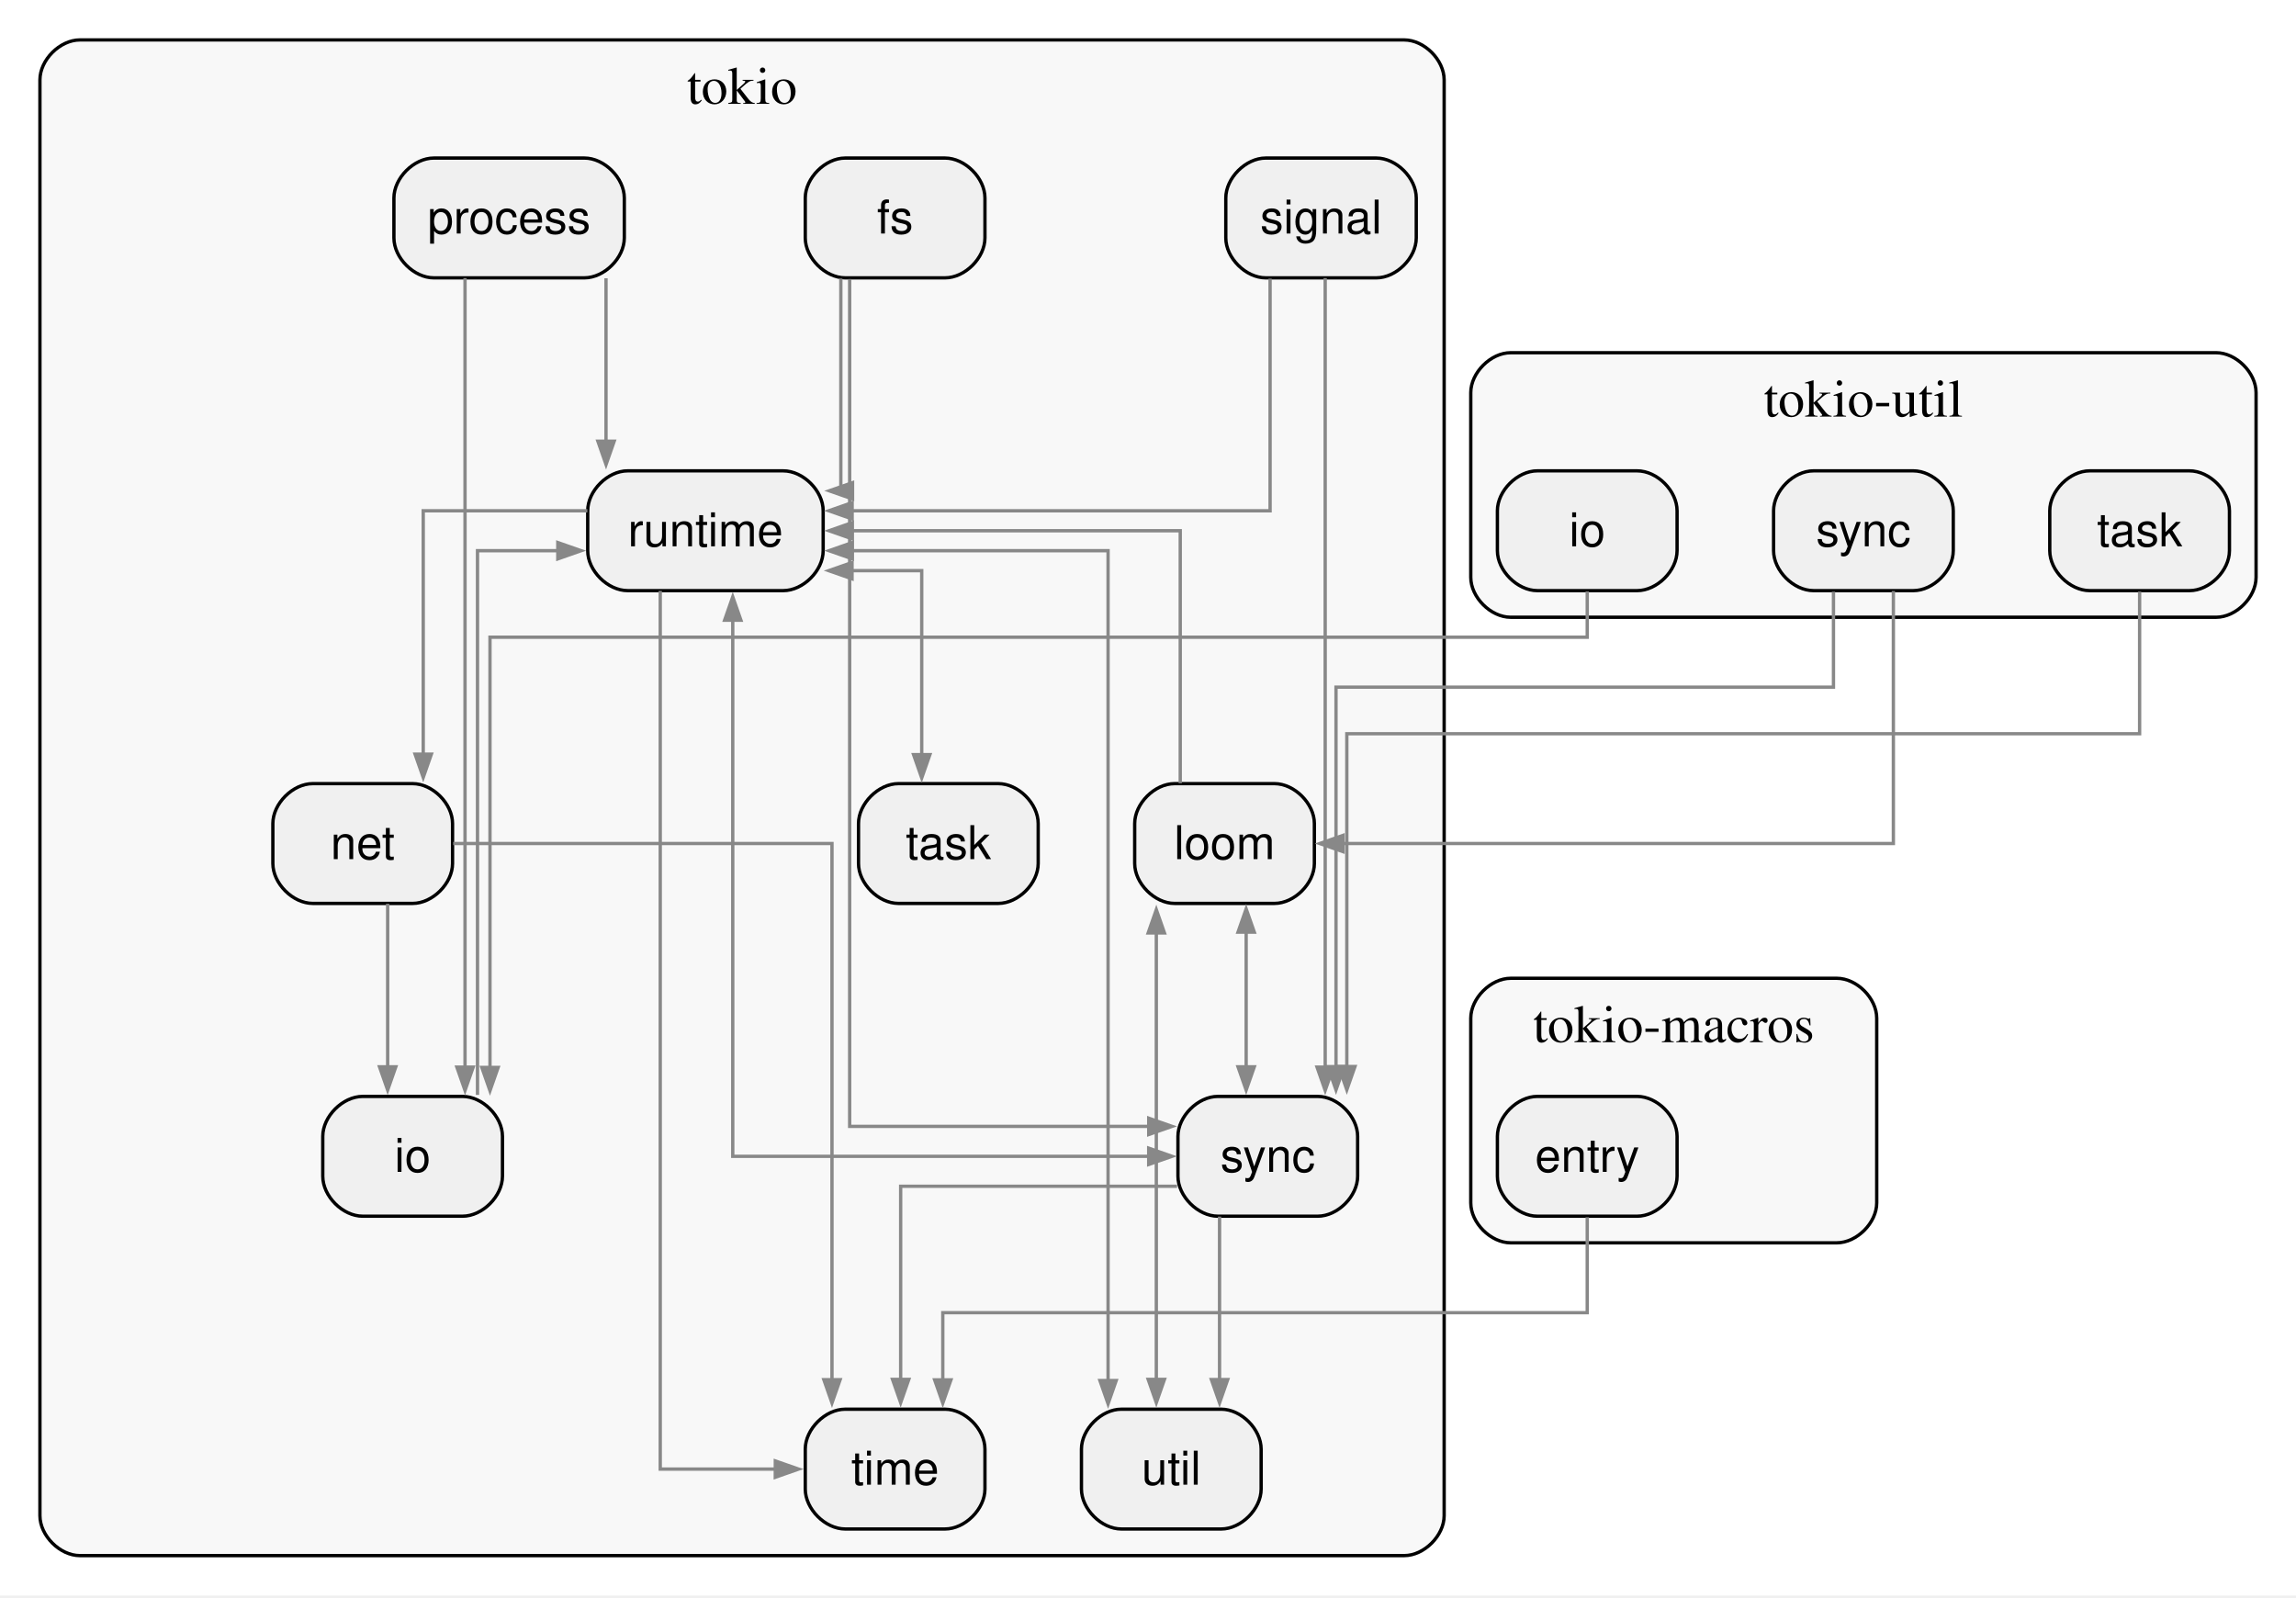
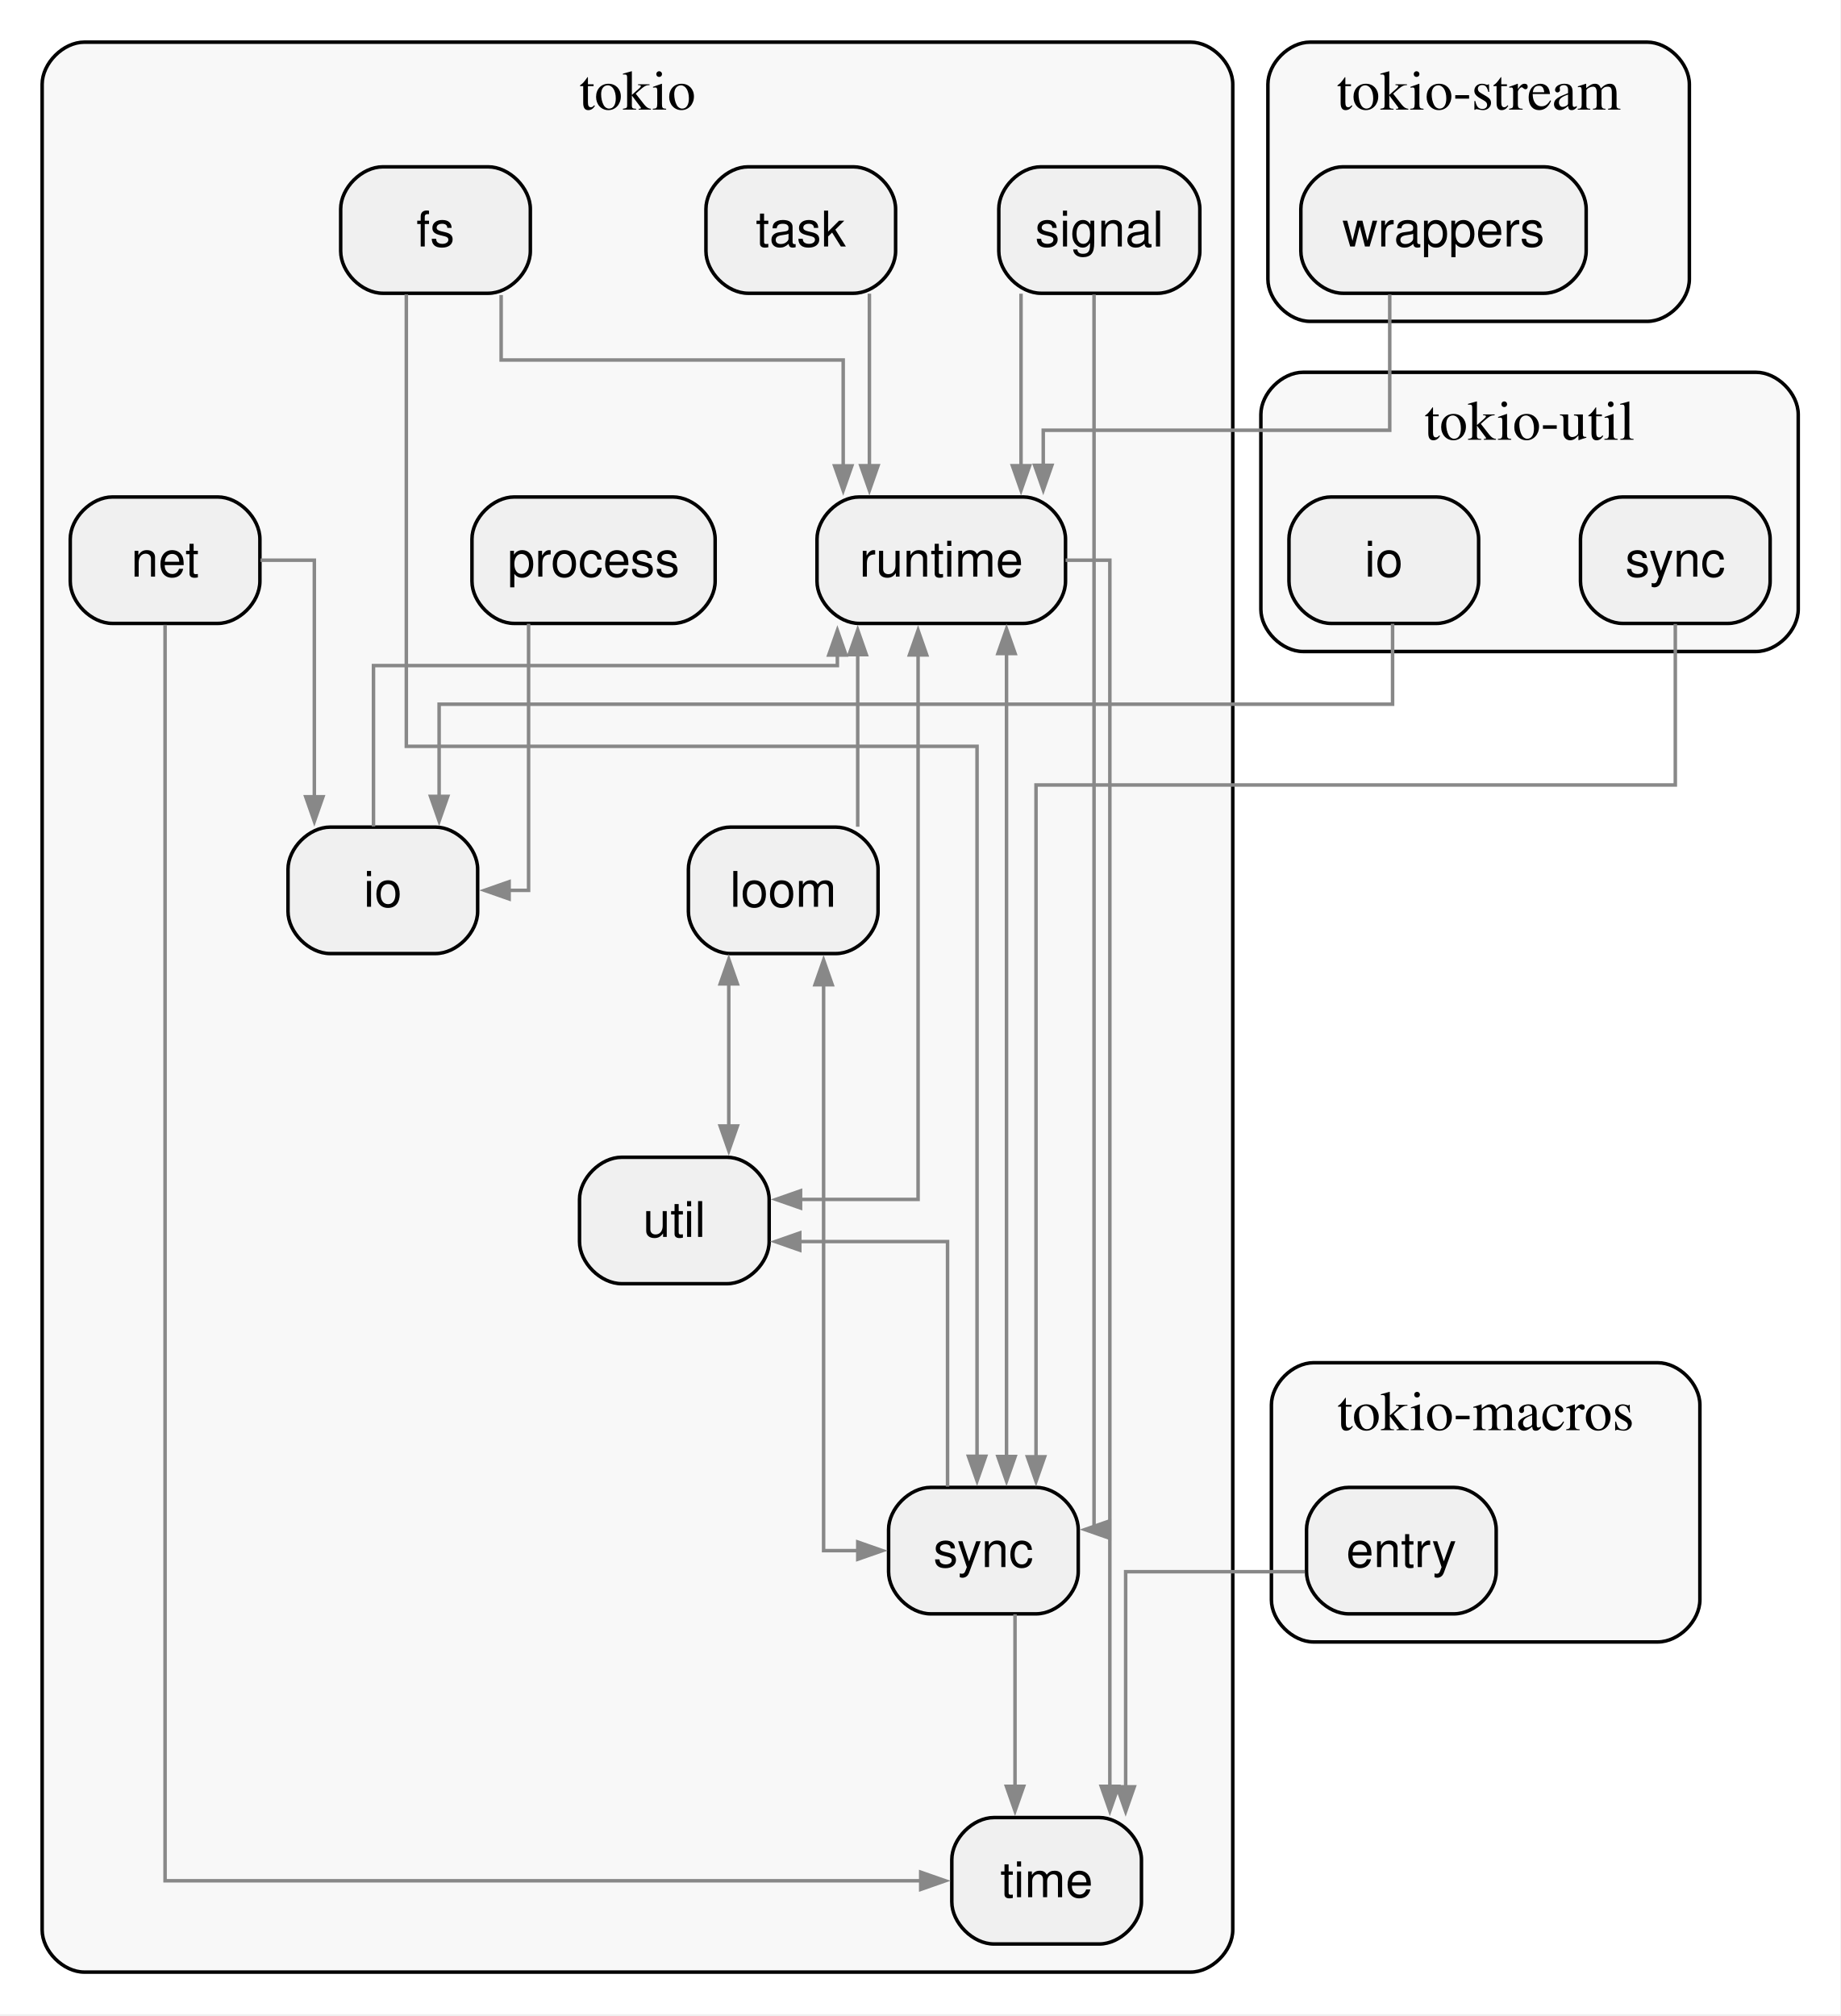
- <svg xmlns="http://www.w3.org/2000/svg" width="690pt" height="480pt" viewBox="0.00 0.00 690.00 480.00">
-   <g id="graph0" class="graph" transform="scale(1 1) rotate(0) translate(4 475.5)">
-     <polygon fill="white" stroke="none" points="-4,4 -4,-475.5 686,-475.5 686,4 -4,4" />
+ <svg xmlns="http://www.w3.org/2000/svg" width="524pt" height="574pt" viewBox="0.00 0.00 524.00 574.00">
+   <g id="graph0" class="graph" transform="scale(1 1) rotate(0) translate(4 569.5)">
+     <polygon fill="white" stroke="none" points="-4,4 -4,-569.5 520,-569.5 520,4 -4,4" />
    <g id="clust1" class="cluster">
-       <path fill="#f8f8f8" stroke="black" d="M20,-8C20,-8 418,-8 418,-8 424,-8 430,-14 430,-20 430,-20 430,-451.5 430,-451.5 430,-457.5 424,-463.5 418,-463.5 418,-463.5 20,-463.5 20,-463.5 14,-463.5 8,-457.5 8,-451.5 8,-451.5 8,-20 8,-20 8,-14 14,-8 20,-8" />
-       <text xml:space="preserve" text-anchor="middle" x="219" y="-444.3" font-family="Times,serif" font-size="16.00">tokio</text>
+       <path fill="#f8f8f8" stroke="black" d="M20,-8C20,-8 335,-8 335,-8 341,-8 347,-14 347,-20 347,-20 347,-545.5 347,-545.5 347,-551.5 341,-557.5 335,-557.5 335,-557.5 20,-557.5 20,-557.5 14,-557.5 8,-551.5 8,-545.5 8,-545.5 8,-20 8,-20 8,-14 14,-8 20,-8" />
+       <text xml:space="preserve" text-anchor="middle" x="177.5" y="-538.3" font-family="Times,serif" font-size="16.00">tokio</text>
    </g>
    <g id="clust2" class="cluster">
-       <path fill="#f8f8f8" stroke="black" d="M450,-102C450,-102 548,-102 548,-102 554,-102 560,-108 560,-114 560,-114 560,-169.5 560,-169.5 560,-175.5 554,-181.5 548,-181.5 548,-181.5 450,-181.5 450,-181.5 444,-181.5 438,-175.5 438,-169.5 438,-169.5 438,-114 438,-114 438,-108 444,-102 450,-102" />
-       <text xml:space="preserve" text-anchor="middle" x="499" y="-162.3" font-family="Times,serif" font-size="16.00">tokio-macros</text>
+       <path fill="#f8f8f8" stroke="black" d="M370,-102C370,-102 468,-102 468,-102 474,-102 480,-108 480,-114 480,-114 480,-169.5 480,-169.5 480,-175.5 474,-181.5 468,-181.5 468,-181.5 370,-181.5 370,-181.5 364,-181.5 358,-175.5 358,-169.5 358,-169.5 358,-114 358,-114 358,-108 364,-102 370,-102" />
+       <text xml:space="preserve" text-anchor="middle" x="419" y="-162.3" font-family="Times,serif" font-size="16.00">tokio-macros</text>
    </g>
    <g id="clust3" class="cluster">
-       <path fill="#f8f8f8" stroke="black" d="M450,-290C450,-290 662,-290 662,-290 668,-290 674,-296 674,-302 674,-302 674,-357.5 674,-357.5 674,-363.5 668,-369.5 662,-369.5 662,-369.5 450,-369.5 450,-369.5 444,-369.5 438,-363.5 438,-357.5 438,-357.5 438,-302 438,-302 438,-296 444,-290 450,-290" />
-       <text xml:space="preserve" text-anchor="middle" x="556" y="-350.3" font-family="Times,serif" font-size="16.00">tokio-util</text>
+       <path fill="#f8f8f8" stroke="black" d="M369,-478C369,-478 465,-478 465,-478 471,-478 477,-484 477,-490 477,-490 477,-545.5 477,-545.5 477,-551.5 471,-557.5 465,-557.5 465,-557.5 369,-557.5 369,-557.5 363,-557.5 357,-551.5 357,-545.5 357,-545.5 357,-490 357,-490 357,-484 363,-478 369,-478" />
+       <text xml:space="preserve" text-anchor="middle" x="417" y="-538.3" font-family="Times,serif" font-size="16.00">tokio-stream</text>
+     </g>
+     <g id="clust4" class="cluster">
+       <path fill="#f8f8f8" stroke="black" d="M367,-384C367,-384 496,-384 496,-384 502,-384 508,-390 508,-396 508,-396 508,-451.5 508,-451.5 508,-457.5 502,-463.5 496,-463.5 496,-463.5 367,-463.5 367,-463.5 361,-463.5 355,-457.5 355,-451.5 355,-451.5 355,-396 355,-396 355,-390 361,-384 367,-384" />
+       <text xml:space="preserve" text-anchor="middle" x="431.5" y="-444.3" font-family="Times,serif" font-size="16.00">tokio-util</text>
    </g>
    <g id="node1" class="node">
-       <path fill="#f0f0f0" stroke="black" d="M280,-428C280,-428 250,-428 250,-428 244,-428 238,-422 238,-416 238,-416 238,-404 238,-404 238,-398 244,-392 250,-392 250,-392 280,-392 280,-392 286,-392 292,-398 292,-404 292,-404 292,-416 292,-416 292,-422 286,-428 280,-428" />
-       <text xml:space="preserve" text-anchor="middle" x="265" y="-405.32" font-family="Helvetica,sans-Serif" font-size="14.00">fs</text>
+       <path fill="#f0f0f0" stroke="black" d="M135,-522C135,-522 105,-522 105,-522 99,-522 93,-516 93,-510 93,-510 93,-498 93,-498 93,-492 99,-486 105,-486 105,-486 135,-486 135,-486 141,-486 147,-492 147,-498 147,-498 147,-510 147,-510 147,-516 141,-522 135,-522" />
+       <text xml:space="preserve" text-anchor="middle" x="120" y="-499.32" font-family="Helvetica,sans-Serif" font-size="14.00">fs</text>
    </g>
    <g id="node6" class="node">
-       <path fill="#f0f0f0" stroke="black" d="M231.38,-334C231.38,-334 184.62,-334 184.62,-334 178.62,-334 172.62,-328 172.62,-322 172.62,-322 172.62,-310 172.62,-310 172.62,-304 178.62,-298 184.62,-298 184.62,-298 231.38,-298 231.38,-298 237.38,-298 243.38,-304 243.38,-310 243.38,-310 243.38,-322 243.38,-322 243.38,-328 237.38,-334 231.38,-334" />
-       <text xml:space="preserve" text-anchor="middle" x="208" y="-311.32" font-family="Helvetica,sans-Serif" font-size="14.00">runtime</text>
+       <path fill="#f0f0f0" stroke="black" d="M287.38,-428C287.38,-428 240.62,-428 240.62,-428 234.62,-428 228.62,-422 228.62,-416 228.62,-416 228.62,-404 228.62,-404 228.62,-398 234.62,-392 240.62,-392 240.62,-392 287.38,-392 287.38,-392 293.38,-392 299.38,-398 299.38,-404 299.38,-404 299.38,-416 299.38,-416 299.38,-422 293.38,-428 287.38,-428" />
+       <text xml:space="preserve" text-anchor="middle" x="264" y="-405.32" font-family="Helvetica,sans-Serif" font-size="14.00">runtime</text>
    </g>
    <g id="edge1" class="edge">
-       <path fill="none" stroke="#888888" d="M248.69,-391.8C248.69,-367.64 248.69,-328 248.69,-328 248.69,-328 248.19,-328 248.19,-328" />
-       <polygon fill="#888888" stroke="#888888" points="252.21,-325.55 245.21,-328 252.21,-330.45 252.21,-325.55" />
+       <path fill="none" stroke="#888888" d="M138.69,-485.5C138.69,-476.25 138.69,-467 138.69,-467 138.69,-467 236.08,-467 236.08,-467 236.08,-467 236.08,-436.86 236.08,-436.86" />
+       <polygon fill="#888888" stroke="#888888" points="238.53,-436.86 236.08,-429.86 233.63,-436.86 238.53,-436.86" />
    </g>
    <g id="node8" class="node">
-       <path fill="#f0f0f0" stroke="black" d="M392,-146C392,-146 362,-146 362,-146 356,-146 350,-140 350,-134 350,-134 350,-122 350,-122 350,-116 356,-110 362,-110 362,-110 392,-110 392,-110 398,-110 404,-116 404,-122 404,-122 404,-134 404,-134 404,-140 398,-146 392,-146" />
-       <text xml:space="preserve" text-anchor="middle" x="377" y="-123.33" font-family="Helvetica,sans-Serif" font-size="14.00">sync</text>
+       <path fill="#f0f0f0" stroke="black" d="M291,-146C291,-146 261,-146 261,-146 255,-146 249,-140 249,-134 249,-134 249,-122 249,-122 249,-116 255,-110 261,-110 261,-110 291,-110 291,-110 297,-110 303,-116 303,-122 303,-122 303,-134 303,-134 303,-140 297,-146 291,-146" />
+       <text xml:space="preserve" text-anchor="middle" x="276" y="-123.33" font-family="Helvetica,sans-Serif" font-size="14.00">sync</text>
    </g>
    <g id="edge2" class="edge">
-       <path fill="none" stroke="#888888" d="M251.34,-391.66C251.34,-330.45 251.34,-137 251.34,-137 251.34,-137 341.22,-137 341.22,-137" />
-       <polygon fill="#888888" stroke="#888888" points="341.22,-139.45 348.22,-137 341.22,-134.55 341.22,-139.45" />
+       <path fill="none" stroke="#888888" d="M111.69,-485.68C111.69,-446.27 111.69,-357 111.69,-357 111.69,-357 274.19,-357 274.19,-357 274.19,-357 274.19,-154.87 274.19,-154.87" />
+       <polygon fill="#888888" stroke="#888888" points="276.64,-154.87 274.19,-147.87 271.74,-154.87 276.64,-154.87" />
    </g>
    <g id="node2" class="node">
-       <path fill="#f0f0f0" stroke="black" d="M135,-146C135,-146 105,-146 105,-146 99,-146 93,-140 93,-134 93,-134 93,-122 93,-122 93,-116 99,-110 105,-110 105,-110 135,-110 135,-110 141,-110 147,-116 147,-122 147,-122 147,-134 147,-134 147,-140 141,-146 135,-146" />
-       <text xml:space="preserve" text-anchor="middle" x="120" y="-123.33" font-family="Helvetica,sans-Serif" font-size="14.00">io</text>
+       <path fill="#f0f0f0" stroke="black" d="M120,-334C120,-334 90,-334 90,-334 84,-334 78,-328 78,-322 78,-322 78,-310 78,-310 78,-304 84,-298 90,-298 90,-298 120,-298 120,-298 126,-298 132,-304 132,-310 132,-310 132,-322 132,-322 132,-328 126,-334 120,-334" />
+       <text xml:space="preserve" text-anchor="middle" x="105" y="-311.32" font-family="Helvetica,sans-Serif" font-size="14.00">io</text>
    </g>
    <g id="edge3" class="edge">
-       <path fill="none" stroke="#888888" d="M139.5,-146.45C139.5,-192.72 139.5,-310 139.5,-310 139.5,-310 163.63,-310 163.63,-310" />
-       <polygon fill="#888888" stroke="#888888" points="163.63,-312.45 170.63,-310 163.63,-307.55 163.63,-312.45" />
+       <path fill="none" stroke="#888888" d="M102.34,-334.17C102.34,-353.09 102.34,-380 102.34,-380 102.34,-380 234.42,-380 234.42,-380 234.42,-380 234.42,-383 234.42,-383" />
+       <polygon fill="#888888" stroke="#888888" points="231.97,-383 234.42,-390 236.87,-383 231.97,-383" />
    </g>
    <g id="node3" class="node">
-       <path fill="#f0f0f0" stroke="black" d="M379,-240C379,-240 349,-240 349,-240 343,-240 337,-234 337,-228 337,-228 337,-216 337,-216 337,-210 343,-204 349,-204 349,-204 379,-204 379,-204 385,-204 391,-210 391,-216 391,-216 391,-228 391,-228 391,-234 385,-240 379,-240" />
-       <text xml:space="preserve" text-anchor="middle" x="364" y="-217.32" font-family="Helvetica,sans-Serif" font-size="14.00">loom</text>
+       <path fill="#f0f0f0" stroke="black" d="M234,-334C234,-334 204,-334 204,-334 198,-334 192,-328 192,-322 192,-322 192,-310 192,-310 192,-304 198,-298 204,-298 204,-298 234,-298 234,-298 240,-298 246,-304 246,-310 246,-310 246,-322 246,-322 246,-328 240,-334 234,-334" />
+       <text xml:space="preserve" text-anchor="middle" x="219" y="-311.32" font-family="Helvetica,sans-Serif" font-size="14.00">loom</text>
    </g>
    <g id="edge4" class="edge">
-       <path fill="none" stroke="#888888" d="M350.69,-240.12C350.69,-267.44 350.69,-316 350.69,-316 350.69,-316 252.15,-316 252.15,-316" />
-       <polygon fill="#888888" stroke="#888888" points="252.15,-313.55 245.15,-316 252.15,-318.45 252.15,-313.55" />
+       <path fill="none" stroke="#888888" d="M240.21,-334.12C240.21,-334.12 240.21,-383.1 240.21,-383.1" />
+       <polygon fill="#888888" stroke="#888888" points="237.76,-383.1 240.21,-390.1 242.66,-383.1 237.76,-383.1" />
    </g>
    <g id="edge5" class="edge">
-       <path fill="none" stroke="#888888" d="M370.5,-195.36C370.5,-195.36 370.5,-154.9 370.5,-154.9" />
-       <polygon fill="#888888" stroke="#888888" points="368.05,-195.36 370.5,-202.36 372.95,-195.36 368.05,-195.36" />
-       <polygon fill="#888888" stroke="#888888" points="372.95,-154.9 370.5,-147.9 368.05,-154.9 372.95,-154.9" />
+       <path fill="none" stroke="#888888" d="M230.5,-289.12C230.5,-289.12 230.5,-128 230.5,-128 230.5,-128 240.23,-128 240.23,-128" />
+       <polygon fill="#888888" stroke="#888888" points="228.05,-289.12 230.5,-296.12 232.95,-289.12 228.05,-289.12" />
+       <polygon fill="#888888" stroke="#888888" points="240.23,-130.45 247.23,-128 240.23,-125.55 240.23,-130.45" />
    </g>
    <g id="node11" class="node">
-       <path fill="#f0f0f0" stroke="black" d="M363,-52C363,-52 333,-52 333,-52 327,-52 321,-46 321,-40 321,-40 321,-28 321,-28 321,-22 327,-16 333,-16 333,-16 363,-16 363,-16 369,-16 375,-22 375,-28 375,-28 375,-40 375,-40 375,-46 369,-52 363,-52" />
-       <text xml:space="preserve" text-anchor="middle" x="348" y="-29.32" font-family="Helvetica,sans-Serif" font-size="14.00">util</text>
+       <path fill="#f0f0f0" stroke="black" d="M203,-240C203,-240 173,-240 173,-240 167,-240 161,-234 161,-228 161,-228 161,-216 161,-216 161,-210 167,-204 173,-204 173,-204 203,-204 203,-204 209,-204 215,-210 215,-216 215,-216 215,-228 215,-228 215,-234 209,-240 203,-240" />
+       <text xml:space="preserve" text-anchor="middle" x="188" y="-217.32" font-family="Helvetica,sans-Serif" font-size="14.00">util</text>
    </g>
    <g id="edge6" class="edge">
-       <path fill="none" stroke="#888888" d="M343.5,-195.12C343.5,-195.12 343.5,-60.96 343.5,-60.96" />
-       <polygon fill="#888888" stroke="#888888" points="341.05,-195.12 343.5,-202.12 345.95,-195.12 341.05,-195.12" />
-       <polygon fill="#888888" stroke="#888888" points="345.95,-60.96 343.5,-53.96 341.05,-60.96 345.95,-60.96" />
+       <path fill="none" stroke="#888888" d="M203.5,-289.36C203.5,-289.36 203.5,-248.9 203.5,-248.9" />
+       <polygon fill="#888888" stroke="#888888" points="201.05,-289.36 203.5,-296.36 205.95,-289.36 201.05,-289.36" />
+       <polygon fill="#888888" stroke="#888888" points="205.95,-248.9 203.5,-241.9 201.05,-248.9 205.95,-248.9" />
    </g>
    <g id="node4" class="node">
-       <path fill="#f0f0f0" stroke="black" d="M120,-240C120,-240 90,-240 90,-240 84,-240 78,-234 78,-228 78,-228 78,-216 78,-216 78,-210 84,-204 90,-204 90,-204 120,-204 120,-204 126,-204 132,-210 132,-216 132,-216 132,-228 132,-228 132,-234 126,-240 120,-240" />
-       <text xml:space="preserve" text-anchor="middle" x="105" y="-217.32" font-family="Helvetica,sans-Serif" font-size="14.00">net</text>
+       <path fill="#f0f0f0" stroke="black" d="M58,-428C58,-428 28,-428 28,-428 22,-428 16,-422 16,-416 16,-416 16,-404 16,-404 16,-398 22,-392 28,-392 28,-392 58,-392 58,-392 64,-392 70,-398 70,-404 70,-404 70,-416 70,-416 70,-422 64,-428 58,-428" />
+       <text xml:space="preserve" text-anchor="middle" x="43" y="-405.32" font-family="Helvetica,sans-Serif" font-size="14.00">net</text>
    </g>
    <g id="edge8" class="edge">
-       <path fill="none" stroke="#888888" d="M112.5,-203.88C112.5,-203.88 112.5,-154.9 112.5,-154.9" />
-       <polygon fill="#888888" stroke="#888888" points="114.95,-154.9 112.5,-147.9 110.05,-154.9 114.95,-154.9" />
+       <path fill="none" stroke="#888888" d="M70.16,-410C78.49,-410 85.5,-410 85.5,-410 85.5,-410 85.5,-342.64 85.5,-342.64" />
+       <polygon fill="#888888" stroke="#888888" points="87.95,-342.64 85.5,-335.64 83.05,-342.64 87.95,-342.64" />
    </g>
    <g id="node10" class="node">
-       <path fill="#f0f0f0" stroke="black" d="M280,-52C280,-52 250,-52 250,-52 244,-52 238,-46 238,-40 238,-40 238,-28 238,-28 238,-22 244,-16 250,-16 250,-16 280,-16 280,-16 286,-16 292,-22 292,-28 292,-28 292,-40 292,-40 292,-46 286,-52 280,-52" />
-       <text xml:space="preserve" text-anchor="middle" x="265" y="-29.32" font-family="Helvetica,sans-Serif" font-size="14.00">time</text>
+       <path fill="#f0f0f0" stroke="black" d="M309,-52C309,-52 279,-52 279,-52 273,-52 267,-46 267,-40 267,-40 267,-28 267,-28 267,-22 273,-16 279,-16 279,-16 309,-16 309,-16 315,-16 321,-22 321,-28 321,-28 321,-40 321,-40 321,-46 315,-52 309,-52" />
+       <text xml:space="preserve" text-anchor="middle" x="294" y="-29.32" font-family="Helvetica,sans-Serif" font-size="14.00">time</text>
    </g>
    <g id="edge9" class="edge">
-       <path fill="none" stroke="#888888" d="M132.19,-222C173.17,-222 246.03,-222 246.03,-222 246.03,-222 246.03,-60.88 246.03,-60.88" />
-       <polygon fill="#888888" stroke="#888888" points="248.48,-60.88 246.03,-53.88 243.58,-60.88 248.48,-60.88" />
+       <path fill="none" stroke="#888888" d="M43,-391.61C43,-316.12 43,-34 43,-34 43,-34 258.15,-34 258.15,-34" />
+       <polygon fill="#888888" stroke="#888888" points="258.15,-36.45 265.15,-34 258.15,-31.55 258.15,-36.45" />
    </g>
    <g id="node5" class="node">
-       <path fill="#f0f0f0" stroke="black" d="M171.62,-428C171.62,-428 126.38,-428 126.38,-428 120.38,-428 114.38,-422 114.38,-416 114.38,-416 114.38,-404 114.38,-404 114.38,-398 120.38,-392 126.38,-392 126.38,-392 171.62,-392 171.62,-392 177.62,-392 183.62,-398 183.62,-404 183.62,-404 183.62,-416 183.62,-416 183.62,-422 177.62,-428 171.62,-428" />
-       <text xml:space="preserve" text-anchor="middle" x="149" y="-405.32" font-family="Helvetica,sans-Serif" font-size="14.00">process</text>
+       <path fill="#f0f0f0" stroke="black" d="M187.62,-428C187.62,-428 142.38,-428 142.38,-428 136.38,-428 130.38,-422 130.38,-416 130.38,-416 130.38,-404 130.38,-404 130.38,-398 136.38,-392 142.38,-392 142.38,-392 187.62,-392 187.62,-392 193.62,-392 199.62,-398 199.62,-404 199.62,-404 199.62,-416 199.62,-416 199.62,-422 193.62,-428 187.62,-428" />
+       <text xml:space="preserve" text-anchor="middle" x="165" y="-405.32" font-family="Helvetica,sans-Serif" font-size="14.00">process</text>
    </g>
    <g id="edge10" class="edge">
-       <path fill="none" stroke="#888888" d="M135.75,-391.93C135.75,-391.93 135.75,-154.8 135.75,-154.8" />
-       <polygon fill="#888888" stroke="#888888" points="138.2,-154.8 135.75,-147.8 133.3,-154.8 138.2,-154.8" />
+       <path fill="none" stroke="#888888" d="M146.5,-391.88C146.5,-364.56 146.5,-316 146.5,-316 146.5,-316 140.96,-316 140.96,-316" />
+       <polygon fill="#888888" stroke="#888888" points="140.96,-313.55 133.96,-316 140.96,-318.45 140.96,-313.55" />
    </g>
-     <g id="edge11" class="edge">
-       <path fill="none" stroke="#888888" d="M178.12,-391.88C178.12,-391.88 178.12,-342.9 178.12,-342.9" />
-       <polygon fill="#888888" stroke="#888888" points="180.58,-342.9 178.13,-335.9 175.68,-342.9 180.58,-342.9" />
+     <g id="edge13" class="edge">
+       <path fill="none" stroke="#888888" d="M282.58,-383.42C282.58,-383.42 282.58,-154.8 282.58,-154.8" />
+       <polygon fill="#888888" stroke="#888888" points="280.13,-383.42 282.58,-390.42 285.03,-383.42 280.13,-383.42" />
+       <polygon fill="#888888" stroke="#888888" points="285.03,-154.8 282.58,-147.8 280.13,-154.8 285.03,-154.8" />
    </g>
    <g id="edge14" class="edge">
-       <path fill="none" stroke="#888888" d="M172.52,-322C149.28,-322 123.19,-322 123.19,-322 123.19,-322 123.19,-248.86 123.19,-248.86" />
-       <polygon fill="#888888" stroke="#888888" points="125.64,-248.86 123.19,-241.86 120.74,-248.86 125.64,-248.86" />
+       <path fill="none" stroke="#888888" d="M299.39,-410C306.58,-410 312,-410 312,-410 312,-410 312,-60.9 312,-60.9" />
+       <polygon fill="#888888" stroke="#888888" points="314.45,-60.9 312,-53.9 309.55,-60.9 314.45,-60.9" />
    </g>
    <g id="edge15" class="edge">
-       <path fill="none" stroke="#888888" d="M216.21,-289.12C216.21,-289.12 216.21,-128 216.21,-128 216.21,-128 341.21,-128 341.21,-128" />
-       <polygon fill="#888888" stroke="#888888" points="213.76,-289.12 216.21,-296.12 218.66,-289.12 213.76,-289.12" />
-       <polygon fill="#888888" stroke="#888888" points="341.21,-130.45 348.21,-128 341.21,-125.55 341.21,-130.45" />
+       <path fill="none" stroke="#888888" d="M257.4,-383.03C257.4,-383.03 257.4,-228 257.4,-228 257.4,-228 223.94,-228 223.94,-228" />
+       <polygon fill="#888888" stroke="#888888" points="254.95,-383.03 257.4,-390.03 259.85,-383.03 254.95,-383.03" />
+       <polygon fill="#888888" stroke="#888888" points="223.94,-225.55 216.94,-228 223.94,-230.45 223.94,-225.55" />
+     </g>
+     <g id="node7" class="node">
+       <path fill="#f0f0f0" stroke="black" d="M325.62,-522C325.62,-522 292.38,-522 292.38,-522 286.38,-522 280.38,-516 280.38,-510 280.38,-510 280.38,-498 280.38,-498 280.38,-492 286.38,-486 292.38,-486 292.38,-486 325.62,-486 325.62,-486 331.62,-486 337.62,-492 337.62,-498 337.62,-498 337.62,-510 337.62,-510 337.62,-516 331.62,-522 325.62,-522" />
+       <text xml:space="preserve" text-anchor="middle" x="309" y="-499.32" font-family="Helvetica,sans-Serif" font-size="14.00">signal</text>
+     </g>
+     <g id="edge16" class="edge">
+       <path fill="none" stroke="#888888" d="M286.71,-485.88C286.71,-485.88 286.71,-436.9 286.71,-436.9" />
+       <polygon fill="#888888" stroke="#888888" points="289.16,-436.9 286.71,-429.9 284.26,-436.9 289.16,-436.9" />
+     </g>
+     <g id="edge17" class="edge">
+       <path fill="none" stroke="#888888" d="M307.5,-485.65C307.5,-410.99 307.5,-134 307.5,-134 307.5,-134 307.09,-134 307.09,-134" />
+       <polygon fill="#888888" stroke="#888888" points="311.9,-131.55 304.9,-134 311.9,-136.45 311.9,-131.55" />
+     </g>
+     <g id="edge21" class="edge">
+       <path fill="none" stroke="#888888" d="M285,-109.88C285,-109.88 285,-60.9 285,-60.9" />
+       <polygon fill="#888888" stroke="#888888" points="287.45,-60.9 285,-53.9 282.55,-60.9 287.45,-60.9" />
+     </g>
+     <g id="edge22" class="edge">
+       <path fill="none" stroke="#888888" d="M265.79,-146.23C265.79,-172.01 265.79,-216 265.79,-216 265.79,-216 223.72,-216 223.72,-216" />
+       <polygon fill="#888888" stroke="#888888" points="223.72,-213.55 216.72,-216 223.72,-218.45 223.72,-213.55" />
    </g>
    <g id="node9" class="node">
-       <path fill="#f0f0f0" stroke="black" d="M296,-240C296,-240 266,-240 266,-240 260,-240 254,-234 254,-228 254,-228 254,-216 254,-216 254,-210 260,-204 266,-204 266,-204 296,-204 296,-204 302,-204 308,-210 308,-216 308,-216 308,-228 308,-228 308,-234 302,-240 296,-240" />
-       <text xml:space="preserve" text-anchor="middle" x="281" y="-217.32" font-family="Helvetica,sans-Serif" font-size="14.00">task</text>
+       <path fill="#f0f0f0" stroke="black" d="M239,-522C239,-522 209,-522 209,-522 203,-522 197,-516 197,-510 197,-510 197,-498 197,-498 197,-492 203,-486 209,-486 209,-486 239,-486 239,-486 245,-486 251,-492 251,-498 251,-498 251,-510 251,-510 251,-516 245,-522 239,-522" />
+       <text xml:space="preserve" text-anchor="middle" x="224" y="-499.32" font-family="Helvetica,sans-Serif" font-size="14.00">task</text>
    </g>
-     <g id="edge16" class="edge">
-       <path fill="none" stroke="#888888" d="M252.06,-304C252.06,-304 273,-304 273,-304 273,-304 273,-248.71 273,-248.71" />
-       <polygon fill="#888888" stroke="#888888" points="252.06,-301.55 245.06,-304 252.06,-306.45 252.06,-301.55" />
-       <polygon fill="#888888" stroke="#888888" points="275.45,-248.71 273,-241.71 270.55,-248.71 275.45,-248.71" />
+     <g id="edge23" class="edge">
+       <path fill="none" stroke="#888888" d="M243.54,-485.88C243.54,-485.88 243.54,-436.9 243.54,-436.9" />
+       <polygon fill="#888888" stroke="#888888" points="245.99,-436.9 243.54,-429.9 241.09,-436.9 245.99,-436.9" />
    </g>
-     <g id="edge17" class="edge">
-       <path fill="none" stroke="#888888" d="M194.42,-297.93C194.42,-235.69 194.42,-34 194.42,-34 194.42,-34 228.99,-34 228.99,-34" />
-       <polygon fill="#888888" stroke="#888888" points="229,-36.45 235.99,-34 228.99,-31.55 229,-36.45" />
+     <g id="node12" class="node">
+       <path fill="#f0f0f0" stroke="black" d="M410,-146C410,-146 380,-146 380,-146 374,-146 368,-140 368,-134 368,-134 368,-122 368,-122 368,-116 374,-110 380,-110 380,-110 410,-110 410,-110 416,-110 422,-116 422,-122 422,-122 422,-134 422,-134 422,-140 416,-146 410,-146" />
+       <text xml:space="preserve" text-anchor="middle" x="395" y="-123.33" font-family="Helvetica,sans-Serif" font-size="14.00">entry</text>
+     </g>
+     <g id="edge7" class="edge">
+       <path fill="none" stroke="#888888" d="M367.54,-122C344.91,-122 316.5,-122 316.5,-122 316.5,-122 316.5,-60.75 316.5,-60.75" />
+       <polygon fill="#888888" stroke="#888888" points="318.95,-60.75 316.5,-53.75 314.05,-60.75 318.95,-60.75" />
+     </g>
+     <g id="node13" class="node">
+       <path fill="#f0f0f0" stroke="black" d="M435.62,-522C435.62,-522 378.38,-522 378.38,-522 372.38,-522 366.38,-516 366.38,-510 366.38,-510 366.38,-498 366.38,-498 366.38,-492 372.38,-486 378.38,-486 378.38,-486 435.62,-486 435.62,-486 441.62,-486 447.62,-492 447.62,-498 447.62,-498 447.62,-510 447.62,-510 447.62,-516 441.62,-522 435.62,-522" />
+       <text xml:space="preserve" text-anchor="middle" x="407" y="-499.32" font-family="Helvetica,sans-Serif" font-size="14.00">wrappers</text>
    </g>
    <g id="edge18" class="edge">
-       <path fill="none" stroke="#888888" d="M252.16,-310C252.16,-310 329,-310 329,-310 329,-310 329,-60.62 329,-60.62" />
-       <polygon fill="#888888" stroke="#888888" points="252.16,-307.55 245.16,-310 252.16,-312.45 252.16,-307.55" />
-       <polygon fill="#888888" stroke="#888888" points="331.45,-60.62 329,-53.62 326.55,-60.62 331.45,-60.62" />
+       <path fill="none" stroke="#888888" d="M391.69,-485.65C391.69,-468.99 391.69,-447 391.69,-447 391.69,-447 293.04,-447 293.04,-447 293.04,-447 293.04,-437.01 293.04,-437.01" />
+       <polygon fill="#888888" stroke="#888888" points="295.49,-437.01 293.04,-430.01 290.59,-437.01 295.49,-437.01" />
    </g>
-     <g id="node7" class="node">
-       <path fill="#f0f0f0" stroke="black" d="M409.62,-428C409.62,-428 376.38,-428 376.38,-428 370.38,-428 364.38,-422 364.38,-416 364.38,-416 364.38,-404 364.38,-404 364.38,-398 370.38,-392 376.38,-392 376.38,-392 409.62,-392 409.62,-392 415.62,-392 421.62,-398 421.62,-404 421.62,-404 421.62,-416 421.62,-416 421.62,-422 415.62,-428 409.62,-428" />
-       <text xml:space="preserve" text-anchor="middle" x="393" y="-405.32" font-family="Helvetica,sans-Serif" font-size="14.00">signal</text>
+     <g id="node14" class="node">
+       <path fill="#f0f0f0" stroke="black" d="M405,-428C405,-428 375,-428 375,-428 369,-428 363,-422 363,-416 363,-416 363,-404 363,-404 363,-398 369,-392 375,-392 375,-392 405,-392 405,-392 411,-392 417,-398 417,-404 417,-404 417,-416 417,-416 417,-422 411,-428 405,-428" />
+       <text xml:space="preserve" text-anchor="middle" x="390" y="-405.32" font-family="Helvetica,sans-Serif" font-size="14.00">io</text>
    </g>
-     <g id="edge19" class="edge">
-       <path fill="none" stroke="#888888" d="M377.69,-391.77C377.69,-365.99 377.69,-322 377.69,-322 377.69,-322 252.09,-322 252.09,-322" />
-       <polygon fill="#888888" stroke="#888888" points="252.09,-319.55 245.09,-322 252.09,-324.45 252.09,-319.55" />
+     <g id="edge27" class="edge">
+       <path fill="none" stroke="#888888" d="M392.5,-391.9C392.5,-380.91 392.5,-369 392.5,-369 392.5,-369 121.03,-369 121.03,-369 121.03,-369 121.03,-342.75 121.03,-342.75" />
+       <polygon fill="#888888" stroke="#888888" points="123.48,-342.75 121.03,-335.75 118.58,-342.75 123.48,-342.75" />
    </g>
-     <g id="edge20" class="edge">
-       <path fill="none" stroke="#888888" d="M394.25,-391.93C394.25,-391.93 394.25,-154.8 394.25,-154.8" />
-       <polygon fill="#888888" stroke="#888888" points="396.7,-154.8 394.25,-147.8 391.8,-154.8 396.7,-154.8" />
-     </g>
-     <g id="edge23" class="edge">
-       <path fill="none" stroke="#888888" d="M349.73,-119C317.05,-119 266.67,-119 266.67,-119 266.67,-119 266.67,-60.96 266.67,-60.96" />
-       <polygon fill="#888888" stroke="#888888" points="269.12,-60.96 266.67,-53.96 264.22,-60.96 269.12,-60.96" />
-     </g>
-     <g id="edge24" class="edge">
-       <path fill="none" stroke="#888888" d="M362.5,-109.88C362.5,-109.88 362.5,-60.9 362.5,-60.9" />
-       <polygon fill="#888888" stroke="#888888" points="364.95,-60.9 362.5,-53.9 360.05,-60.9 364.95,-60.9" />
-     </g>
-     <g id="node12" class="node">
-       <path fill="#f0f0f0" stroke="black" d="M488,-146C488,-146 458,-146 458,-146 452,-146 446,-140 446,-134 446,-134 446,-122 446,-122 446,-116 452,-110 458,-110 458,-110 488,-110 488,-110 494,-110 500,-116 500,-122 500,-122 500,-134 500,-134 500,-140 494,-146 488,-146" />
-       <text xml:space="preserve" text-anchor="middle" x="473" y="-123.33" font-family="Helvetica,sans-Serif" font-size="14.00">entry</text>
-     </g>
-     <g id="edge7" class="edge">
-       <path fill="none" stroke="#888888" d="M473,-109.69C473,-96.5 473,-81 473,-81 473,-81 279.33,-81 279.33,-81 279.33,-81 279.33,-60.82 279.33,-60.82" />
-       <polygon fill="#888888" stroke="#888888" points="281.78,-60.82 279.33,-53.82 276.88,-60.82 281.78,-60.82" />
-     </g>
-     <g id="node13" class="node">
-       <path fill="#f0f0f0" stroke="black" d="M488,-334C488,-334 458,-334 458,-334 452,-334 446,-328 446,-322 446,-322 446,-310 446,-310 446,-304 452,-298 458,-298 458,-298 488,-298 488,-298 494,-298 500,-304 500,-310 500,-310 500,-322 500,-322 500,-328 494,-334 488,-334" />
-       <text xml:space="preserve" text-anchor="middle" x="473" y="-311.32" font-family="Helvetica,sans-Serif" font-size="14.00">io</text>
+     <g id="node15" class="node">
+       <path fill="#f0f0f0" stroke="black" d="M488,-428C488,-428 458,-428 458,-428 452,-428 446,-422 446,-416 446,-416 446,-404 446,-404 446,-398 452,-392 458,-392 458,-392 488,-392 488,-392 494,-392 500,-398 500,-404 500,-404 500,-416 500,-416 500,-422 494,-428 488,-428" />
+       <text xml:space="preserve" text-anchor="middle" x="473" y="-405.32" font-family="Helvetica,sans-Serif" font-size="14.00">sync</text>
    </g>
    <g id="edge28" class="edge">
-       <path fill="none" stroke="#888888" d="M473,-297.76C473,-290.57 473,-284 473,-284 473,-284 143.25,-284 143.25,-284 143.25,-284 143.25,-154.71 143.25,-154.71" />
-       <polygon fill="#888888" stroke="#888888" points="145.7,-154.71 143.25,-147.71 140.8,-154.71 145.7,-154.71" />
-     </g>
-     <g id="node14" class="node">
-       <path fill="#f0f0f0" stroke="black" d="M571,-334C571,-334 541,-334 541,-334 535,-334 529,-328 529,-322 529,-322 529,-310 529,-310 529,-304 535,-298 541,-298 541,-298 571,-298 571,-298 577,-298 583,-304 583,-310 583,-310 583,-322 583,-322 583,-328 577,-334 571,-334" />
-       <text xml:space="preserve" text-anchor="middle" x="556" y="-311.32" font-family="Helvetica,sans-Serif" font-size="14.00">sync</text>
-     </g>
-     <g id="edge29" class="edge">
-       <path fill="none" stroke="#888888" d="M565,-297.88C565,-270.56 565,-222 565,-222 565,-222 399.62,-222 399.62,-222" />
-       <polygon fill="#888888" stroke="#888888" points="399.62,-219.55 392.62,-222 399.62,-224.45 399.62,-219.55" />
-     </g>
-     <g id="edge30" class="edge">
-       <path fill="none" stroke="#888888" d="M547,-297.69C547,-284.5 547,-269 547,-269 547,-269 397.5,-269 397.5,-269 397.5,-269 397.5,-154.95 397.5,-154.95" />
-       <polygon fill="#888888" stroke="#888888" points="399.95,-154.95 397.5,-147.95 395.05,-154.95 399.95,-154.95" />
-     </g>
-     <g id="node15" class="node">
-       <path fill="#f0f0f0" stroke="black" d="M654,-334C654,-334 624,-334 624,-334 618,-334 612,-328 612,-322 612,-322 612,-310 612,-310 612,-304 618,-298 624,-298 624,-298 654,-298 654,-298 660,-298 666,-304 666,-310 666,-310 666,-322 666,-322 666,-328 660,-334 654,-334" />
-       <text xml:space="preserve" text-anchor="middle" x="639" y="-311.32" font-family="Helvetica,sans-Serif" font-size="14.00">task</text>
-     </g>
-     <g id="edge31" class="edge">
-       <path fill="none" stroke="#888888" d="M639,-297.7C639,-279.73 639,-255 639,-255 639,-255 400.75,-255 400.75,-255 400.75,-255 400.75,-154.98 400.75,-154.98" />
-       <polygon fill="#888888" stroke="#888888" points="403.2,-154.98 400.75,-147.98 398.3,-154.98 403.2,-154.98" />
+       <path fill="none" stroke="#888888" d="M473,-391.83C473,-372.91 473,-346 473,-346 473,-346 290.98,-346 290.98,-346 290.98,-346 290.98,-154.73 290.98,-154.73" />
+       <polygon fill="#888888" stroke="#888888" points="293.43,-154.73 290.98,-147.73 288.53,-154.73 293.43,-154.73" />
    </g>
  </g>
</svg>
